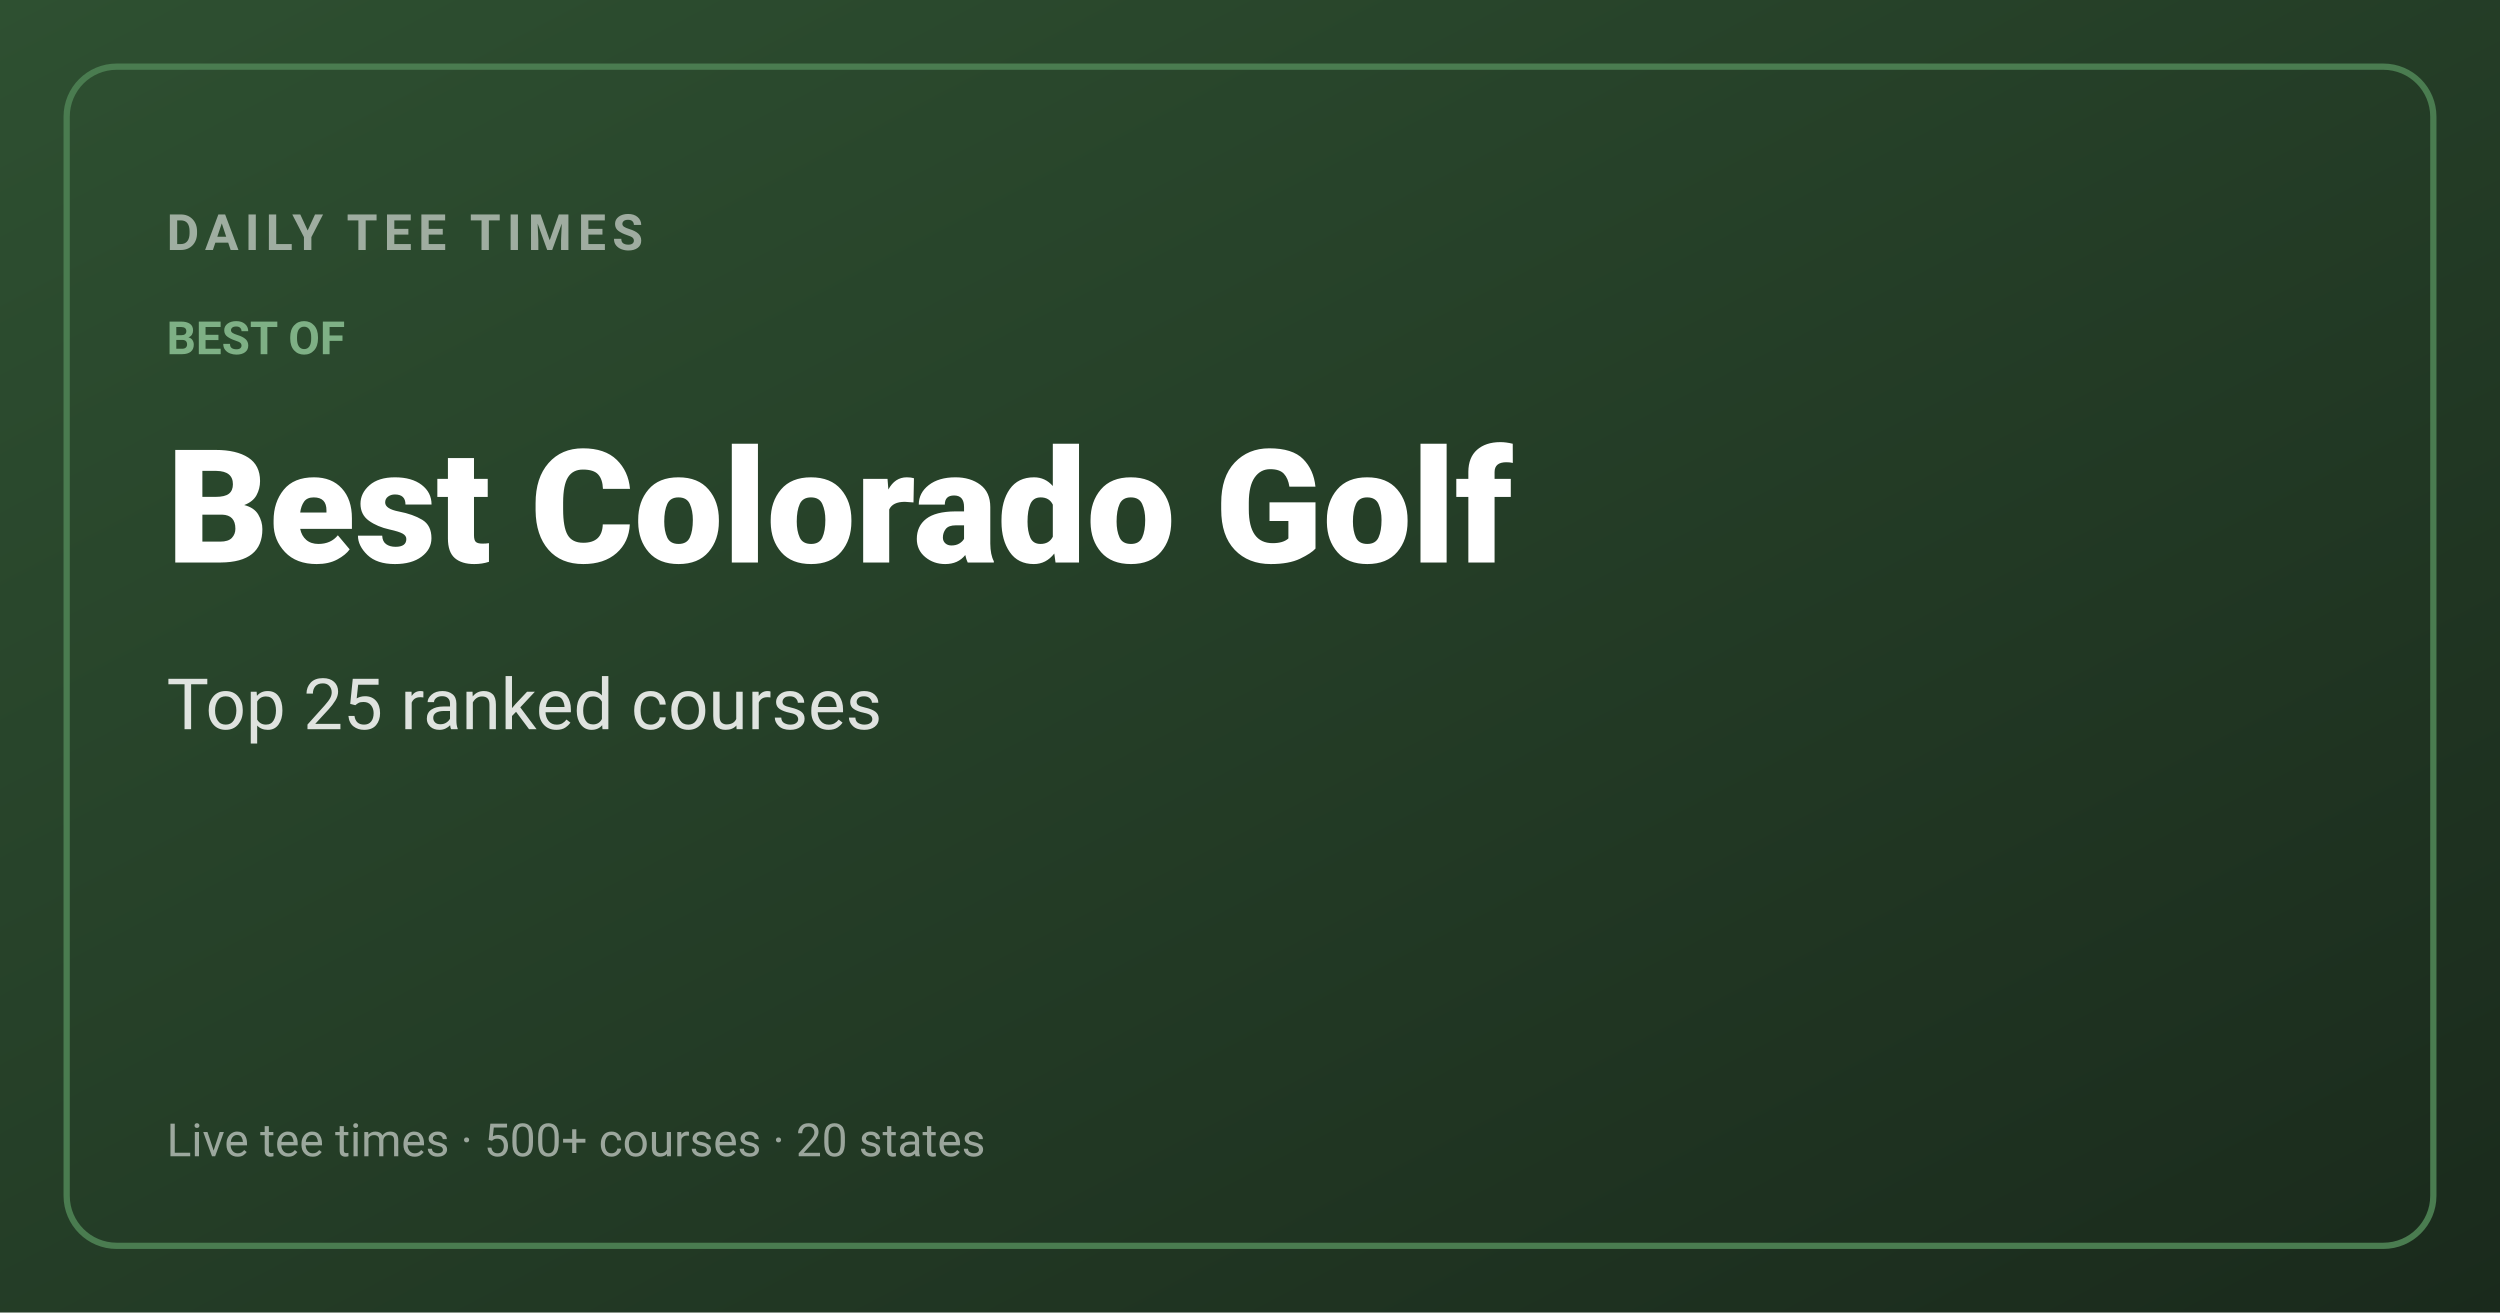
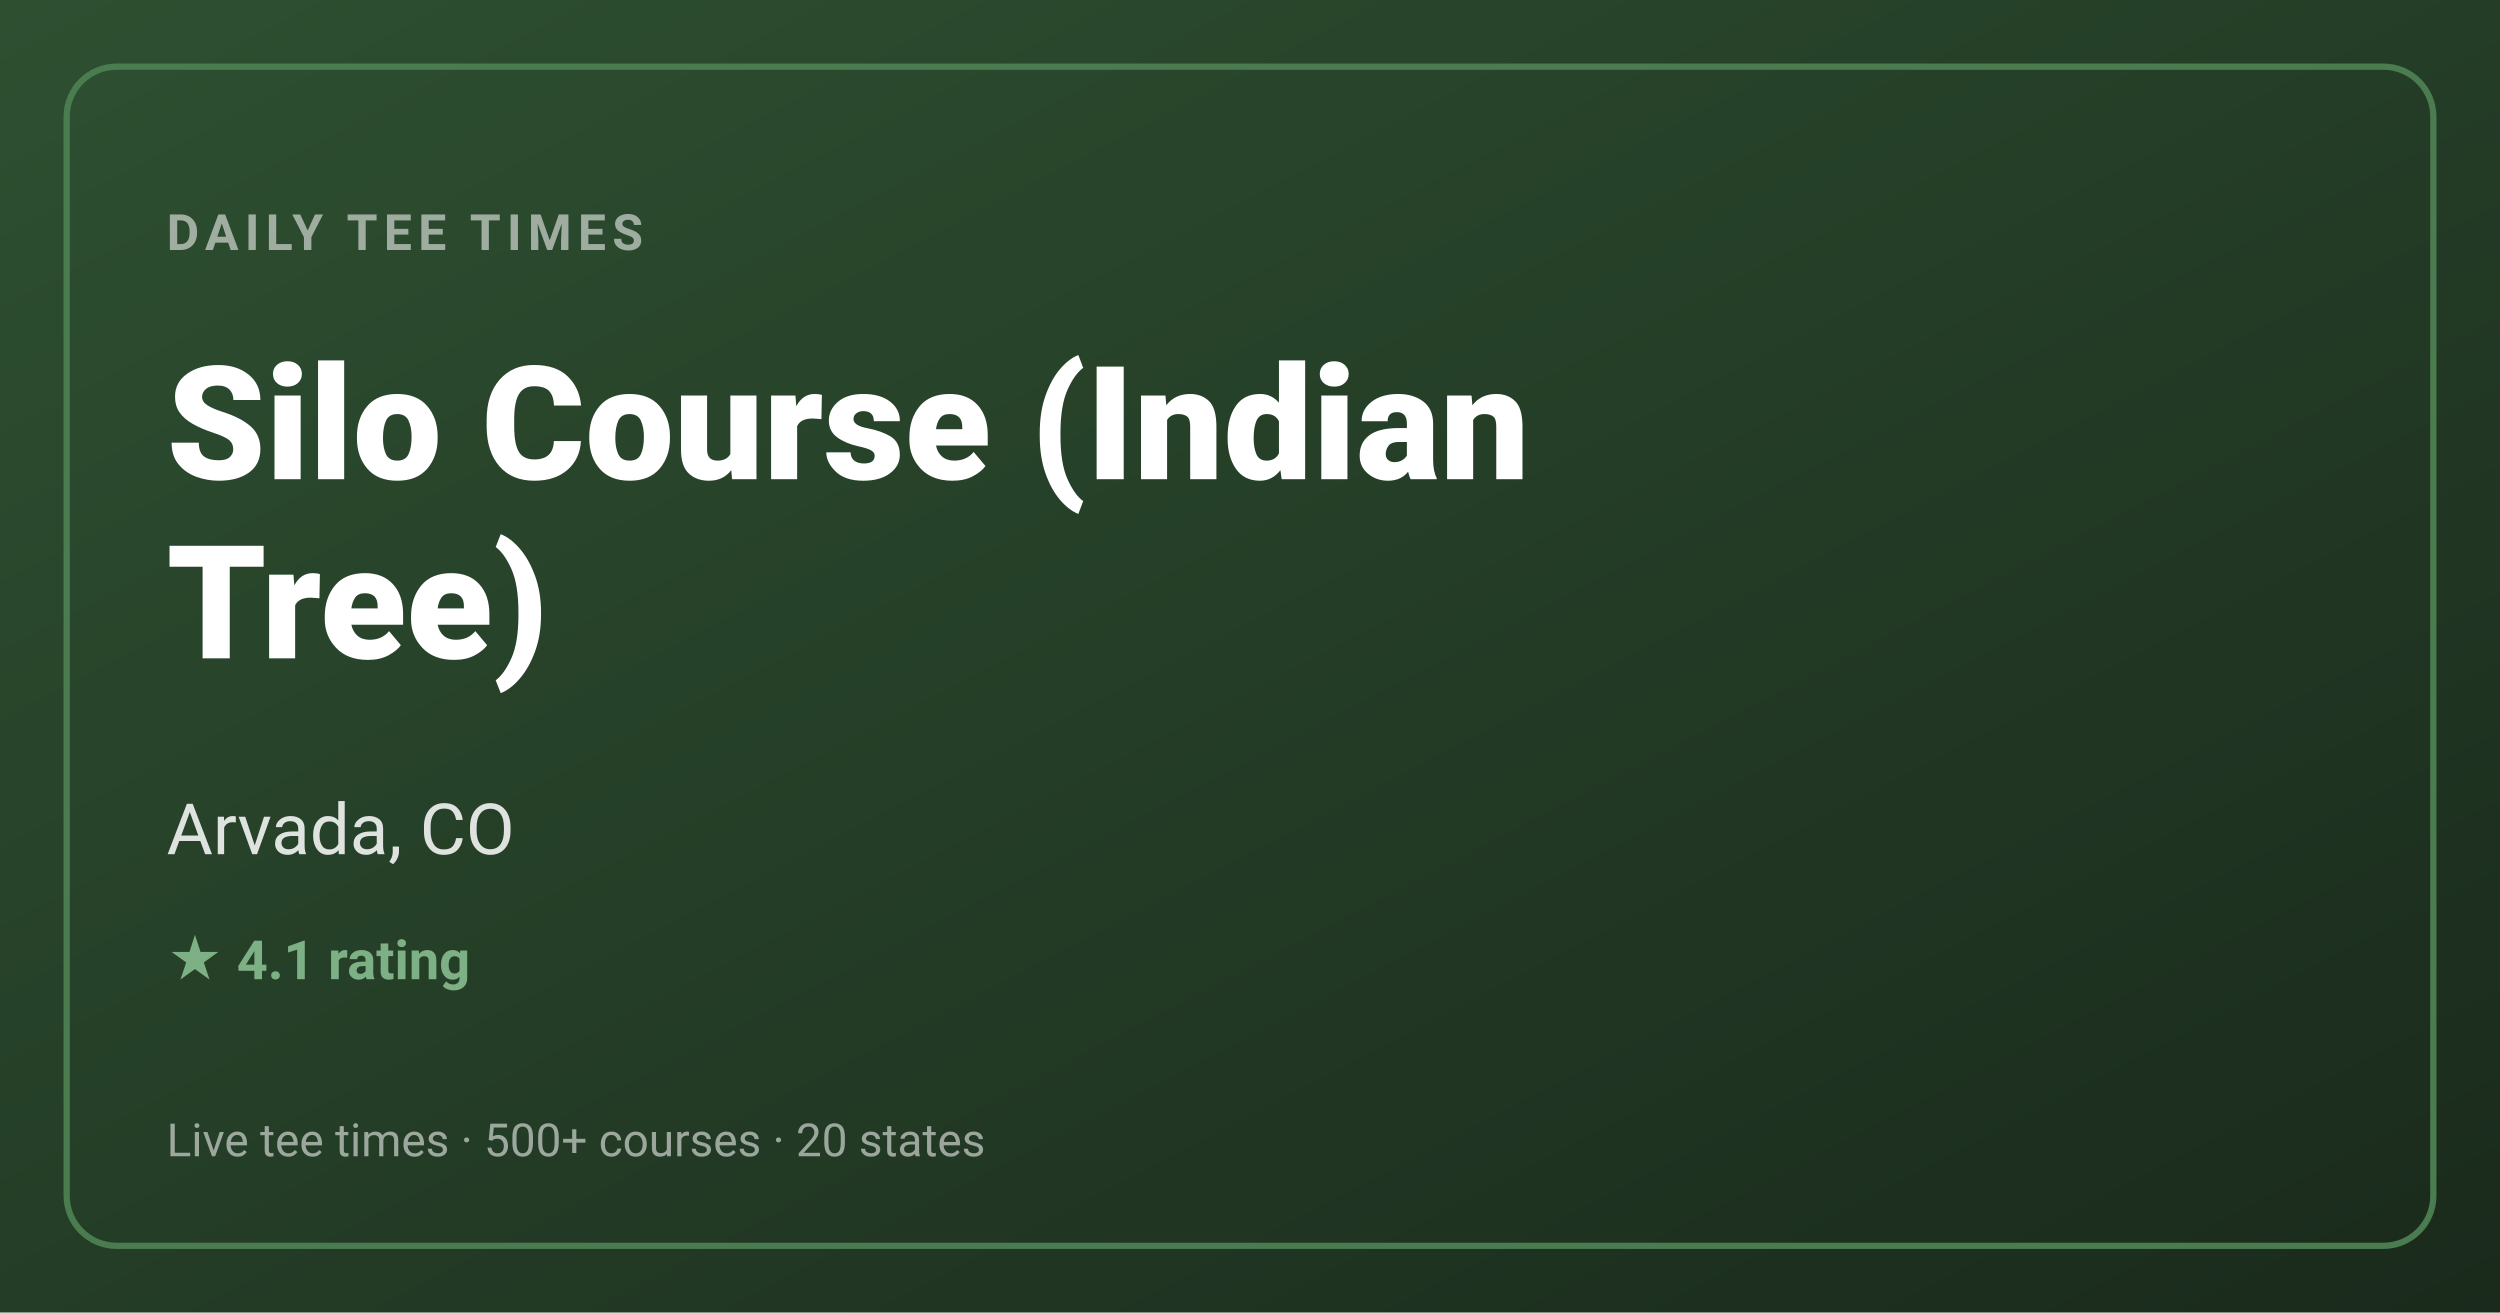
<svg xmlns="http://www.w3.org/2000/svg" viewBox="0 0 1200 630" width="1200" height="630">
  <defs>
    <linearGradient id="bg" x1="0%" y1="0%" x2="100%" y2="100%">
      <stop offset="0%" stop-color="#2e5031" />
      <stop offset="100%" stop-color="#1a2a1c" />
    </linearGradient>
  </defs>
  <rect width="1200" height="630" fill="url(#bg)" />
  <rect x="32" y="32" width="1136" height="566" fill="none" stroke="#4a7c50" stroke-width="3" rx="24" />
  <text x="80" y="120" font-family="-apple-system,Segoe UI,Roboto,sans-serif" font-size="24" fill="rgba(255,255,255,0.55)" font-weight="600" letter-spacing="3">DAILY TEE TIMES</text>
-   <text x="80" y="170" font-family="-apple-system,Segoe UI,Roboto,sans-serif" font-size="22" fill="#7eb085" font-weight="600">BEST OF</text>
-   <text x="80" y="270" font-family="-apple-system,Segoe UI,Roboto,sans-serif" font-size="76" fill="#ffffff" font-weight="800">Best Colorado Golf</text>
-   <text x="80" y="350" font-family="-apple-system,Segoe UI,Roboto,sans-serif" font-size="34" fill="rgba(255,255,255,0.85)">Top 25 ranked courses</text>
+   <text x="80" y="230" font-family="-apple-system,Segoe UI,Roboto,sans-serif" font-size="76" fill="#ffffff" font-weight="800">Silo Course (Indian</text>
+   <text x="80" y="316" font-family="-apple-system,Segoe UI,Roboto,sans-serif" font-size="76" fill="#ffffff" font-weight="800">Tree)</text>
+   <text x="80" y="410" font-family="-apple-system,Segoe UI,Roboto,sans-serif" font-size="34" fill="rgba(255,255,255,0.85)">Arvada, CO</text>
+   <text x="80" y="470" font-family="-apple-system,Segoe UI,Roboto,sans-serif" font-size="26" fill="#7eb085" font-weight="700">★ 4.1 rating</text>
  <text x="80" y="555" font-family="-apple-system,Segoe UI,Roboto,sans-serif" font-size="22" fill="rgba(255,255,255,0.55)">Live tee times · 500+ courses · 20 states</text>
</svg>
